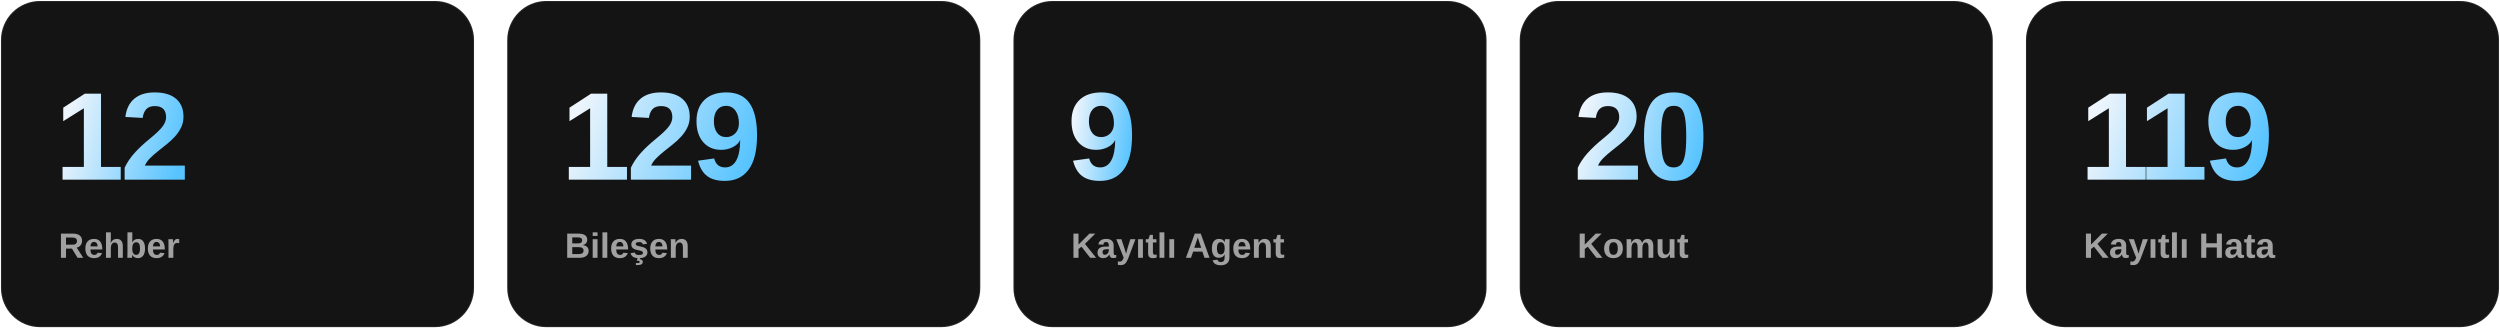
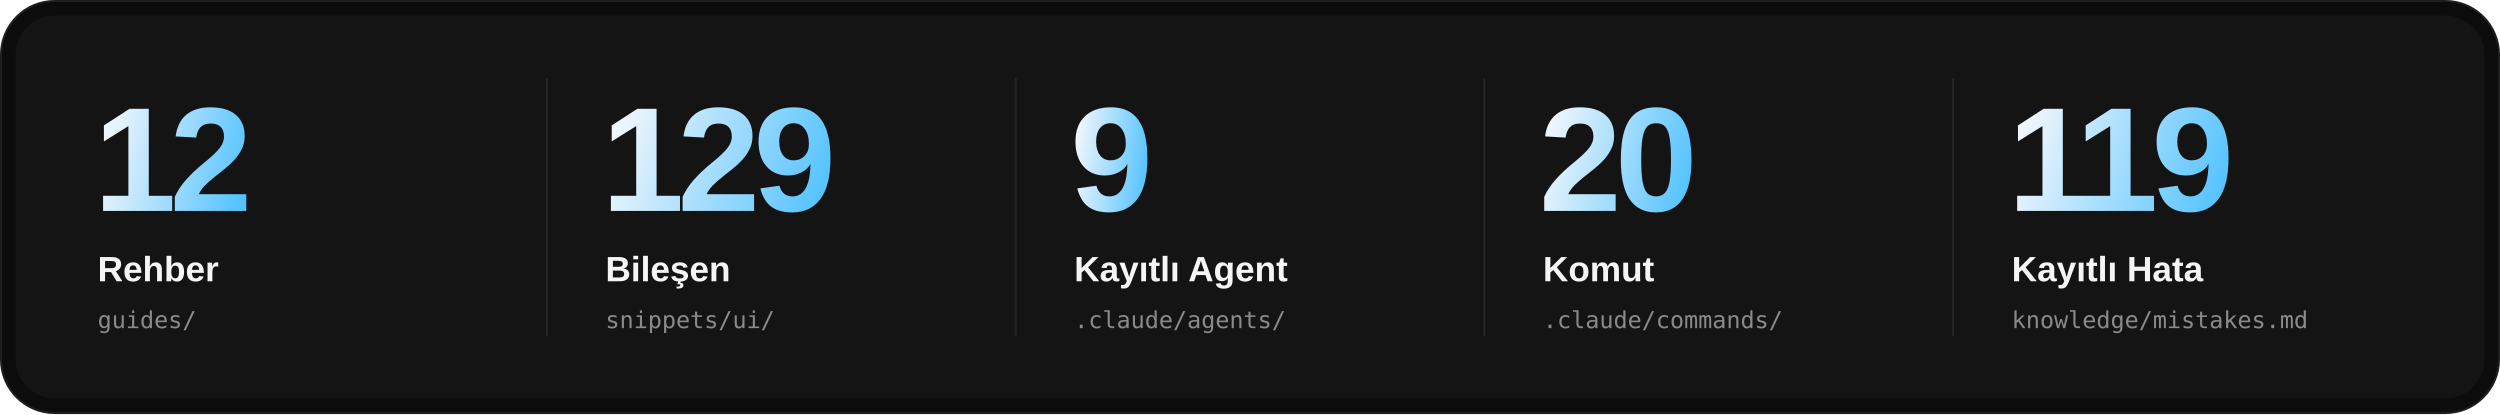
- <svg xmlns="http://www.w3.org/2000/svg" width="1280" height="168" viewBox="0 0 1280 168" role="img" aria-label="12 Rehber, 129 Bileşen, 9 Kayıtlı Agent, 20 Komut, 119 Kayıtlı Hata">
+ <svg xmlns="http://www.w3.org/2000/svg" width="1280" height="212" viewBox="0 0 1280 212" role="img" aria-label="12 Rehber, 129 Bileşen, 9 Kayıtlı Agent, 20 Komut, 119 Kayıtlı Hata">
  <defs>
    <linearGradient id="stat-ink" x1="0.008" y1="0.413" x2="0.992" y2="0.587">
      <stop offset="0%" stop-color="#eef5fc" />
      <stop offset="100%" stop-color="#58c4ff" />
    </linearGradient>
  </defs>
-   <g transform="translate(0.0 0)">
-     <rect x="0.5" y="0.5" width="242.2" height="167" rx="20" fill="#0c0c0d" />
-     <rect x="0.5" y="0.5" width="242.2" height="167" rx="20" fill="rgb(255,255,255)" fill-opacity="0.035" stroke="rgb(255,255,255)" stroke-opacity="0.08" />
-     <text x="28" y="92" font-family="-apple-system, BlinkMacSystemFont, 'Segoe UI', 'Helvetica Neue', Arial, sans-serif" font-size="64" font-weight="800" letter-spacing="-2" fill="url(#stat-ink)">12</text>
-     <text x="30" y="132" font-family="-apple-system, BlinkMacSystemFont, 'Segoe UI', 'Helvetica Neue', Arial, sans-serif" font-size="18" font-weight="600" fill="#a1a1a1">Rehber</text>
+   <rect width="1280" height="212" rx="28" fill="#0c0c0d" />
+   <rect x="8" y="8" width="1264" height="196" rx="20" fill="rgb(255,255,255)" fill-opacity="0.035" />
+   <g transform="translate(40 0)">
+     <text x="8" y="108" font-family="-apple-system, BlinkMacSystemFont, 'Segoe UI', 'Helvetica Neue', Arial, sans-serif" font-size="76" font-weight="800" letter-spacing="-3.4" fill="url(#stat-ink)">12</text>
+     <text x="10" y="144" font-family="-apple-system, BlinkMacSystemFont, 'Segoe UI', 'Helvetica Neue', Arial, sans-serif" font-size="18" font-weight="650" fill="#f5f5f5">Rehber</text>
+     <text x="10" y="168" font-family="ui-monospace, SFMono-Regular, Menlo, Consolas, monospace" font-size="12" fill="#8a8a8a">guides/</text>
  </g>
-   <g transform="translate(259.2 0)">
-     <rect x="0.5" y="0.5" width="242.2" height="167" rx="20" fill="#0c0c0d" />
-     <rect x="0.5" y="0.5" width="242.2" height="167" rx="20" fill="rgb(255,255,255)" fill-opacity="0.035" stroke="rgb(255,255,255)" stroke-opacity="0.08" />
-     <text x="28" y="92" font-family="-apple-system, BlinkMacSystemFont, 'Segoe UI', 'Helvetica Neue', Arial, sans-serif" font-size="64" font-weight="800" letter-spacing="-2" fill="url(#stat-ink)">129</text>
-     <text x="30" y="132" font-family="-apple-system, BlinkMacSystemFont, 'Segoe UI', 'Helvetica Neue', Arial, sans-serif" font-size="18" font-weight="600" fill="#a1a1a1">Bileşen</text>
+   <g transform="translate(280 0)">
+     <line x1="0" y1="40" x2="0" y2="172" stroke="rgb(255,255,255)" stroke-opacity="0.08" />
+     <text x="28" y="108" font-family="-apple-system, BlinkMacSystemFont, 'Segoe UI', 'Helvetica Neue', Arial, sans-serif" font-size="76" font-weight="800" letter-spacing="-3.4" fill="url(#stat-ink)">129</text>
+     <text x="30" y="144" font-family="-apple-system, BlinkMacSystemFont, 'Segoe UI', 'Helvetica Neue', Arial, sans-serif" font-size="18" font-weight="650" fill="#f5f5f5">Bileşen</text>
+     <text x="30" y="168" font-family="ui-monospace, SFMono-Regular, Menlo, Consolas, monospace" font-size="12" fill="#8a8a8a">snippets/ui/</text>
  </g>
-   <g transform="translate(518.4 0)">
-     <rect x="0.5" y="0.5" width="242.2" height="167" rx="20" fill="#0c0c0d" />
-     <rect x="0.5" y="0.5" width="242.2" height="167" rx="20" fill="rgb(255,255,255)" fill-opacity="0.035" stroke="rgb(255,255,255)" stroke-opacity="0.08" />
-     <text x="28" y="92" font-family="-apple-system, BlinkMacSystemFont, 'Segoe UI', 'Helvetica Neue', Arial, sans-serif" font-size="64" font-weight="800" letter-spacing="-2" fill="url(#stat-ink)">9</text>
-     <text x="30" y="132" font-family="-apple-system, BlinkMacSystemFont, 'Segoe UI', 'Helvetica Neue', Arial, sans-serif" font-size="18" font-weight="600" fill="#a1a1a1">Kayıtlı Agent</text>
+   <g transform="translate(520 0)">
+     <line x1="0" y1="40" x2="0" y2="172" stroke="rgb(255,255,255)" stroke-opacity="0.08" />
+     <text x="28" y="108" font-family="-apple-system, BlinkMacSystemFont, 'Segoe UI', 'Helvetica Neue', Arial, sans-serif" font-size="76" font-weight="800" letter-spacing="-3.4" fill="url(#stat-ink)">9</text>
+     <text x="30" y="144" font-family="-apple-system, BlinkMacSystemFont, 'Segoe UI', 'Helvetica Neue', Arial, sans-serif" font-size="18" font-weight="650" fill="#f5f5f5">Kayıtlı Agent</text>
+     <text x="30" y="168" font-family="ui-monospace, SFMono-Regular, Menlo, Consolas, monospace" font-size="12" fill="#8a8a8a">.claude/agents/</text>
  </g>
-   <g transform="translate(777.6 0)">
-     <rect x="0.5" y="0.5" width="242.2" height="167" rx="20" fill="#0c0c0d" />
-     <rect x="0.5" y="0.5" width="242.2" height="167" rx="20" fill="rgb(255,255,255)" fill-opacity="0.035" stroke="rgb(255,255,255)" stroke-opacity="0.08" />
-     <text x="28" y="92" font-family="-apple-system, BlinkMacSystemFont, 'Segoe UI', 'Helvetica Neue', Arial, sans-serif" font-size="64" font-weight="800" letter-spacing="-2" fill="url(#stat-ink)">20</text>
-     <text x="30" y="132" font-family="-apple-system, BlinkMacSystemFont, 'Segoe UI', 'Helvetica Neue', Arial, sans-serif" font-size="18" font-weight="600" fill="#a1a1a1">Komut</text>
+   <g transform="translate(760 0)">
+     <line x1="0" y1="40" x2="0" y2="172" stroke="rgb(255,255,255)" stroke-opacity="0.08" />
+     <text x="28" y="108" font-family="-apple-system, BlinkMacSystemFont, 'Segoe UI', 'Helvetica Neue', Arial, sans-serif" font-size="76" font-weight="800" letter-spacing="-3.4" fill="url(#stat-ink)">20</text>
+     <text x="30" y="144" font-family="-apple-system, BlinkMacSystemFont, 'Segoe UI', 'Helvetica Neue', Arial, sans-serif" font-size="18" font-weight="650" fill="#f5f5f5">Komut</text>
+     <text x="30" y="168" font-family="ui-monospace, SFMono-Regular, Menlo, Consolas, monospace" font-size="12" fill="#8a8a8a">.claude/commands/</text>
  </g>
-   <g transform="translate(1036.8 0)">
-     <rect x="0.5" y="0.5" width="242.2" height="167" rx="20" fill="#0c0c0d" />
-     <rect x="0.5" y="0.5" width="242.2" height="167" rx="20" fill="rgb(255,255,255)" fill-opacity="0.035" stroke="rgb(255,255,255)" stroke-opacity="0.08" />
-     <text x="28" y="92" font-family="-apple-system, BlinkMacSystemFont, 'Segoe UI', 'Helvetica Neue', Arial, sans-serif" font-size="64" font-weight="800" letter-spacing="-2" fill="url(#stat-ink)">119</text>
-     <text x="30" y="132" font-family="-apple-system, BlinkMacSystemFont, 'Segoe UI', 'Helvetica Neue', Arial, sans-serif" font-size="18" font-weight="600" fill="#a1a1a1">Kayıtlı Hata</text>
+   <g transform="translate(1000 0)">
+     <line x1="0" y1="40" x2="0" y2="172" stroke="rgb(255,255,255)" stroke-opacity="0.08" />
+     <text x="28" y="108" font-family="-apple-system, BlinkMacSystemFont, 'Segoe UI', 'Helvetica Neue', Arial, sans-serif" font-size="76" font-weight="800" letter-spacing="-3.4" fill="url(#stat-ink)">119</text>
+     <text x="30" y="144" font-family="-apple-system, BlinkMacSystemFont, 'Segoe UI', 'Helvetica Neue', Arial, sans-serif" font-size="18" font-weight="650" fill="#f5f5f5">Kayıtlı Hata</text>
+     <text x="30" y="168" font-family="ui-monospace, SFMono-Regular, Menlo, Consolas, monospace" font-size="12" fill="#8a8a8a">knowledge/mistakes.md</text>
  </g>
+   <rect x="0.5" y="0.5" width="1279" height="211" rx="27.5" fill="none" stroke="rgb(255,255,255)" stroke-opacity="0.08" />
</svg>
